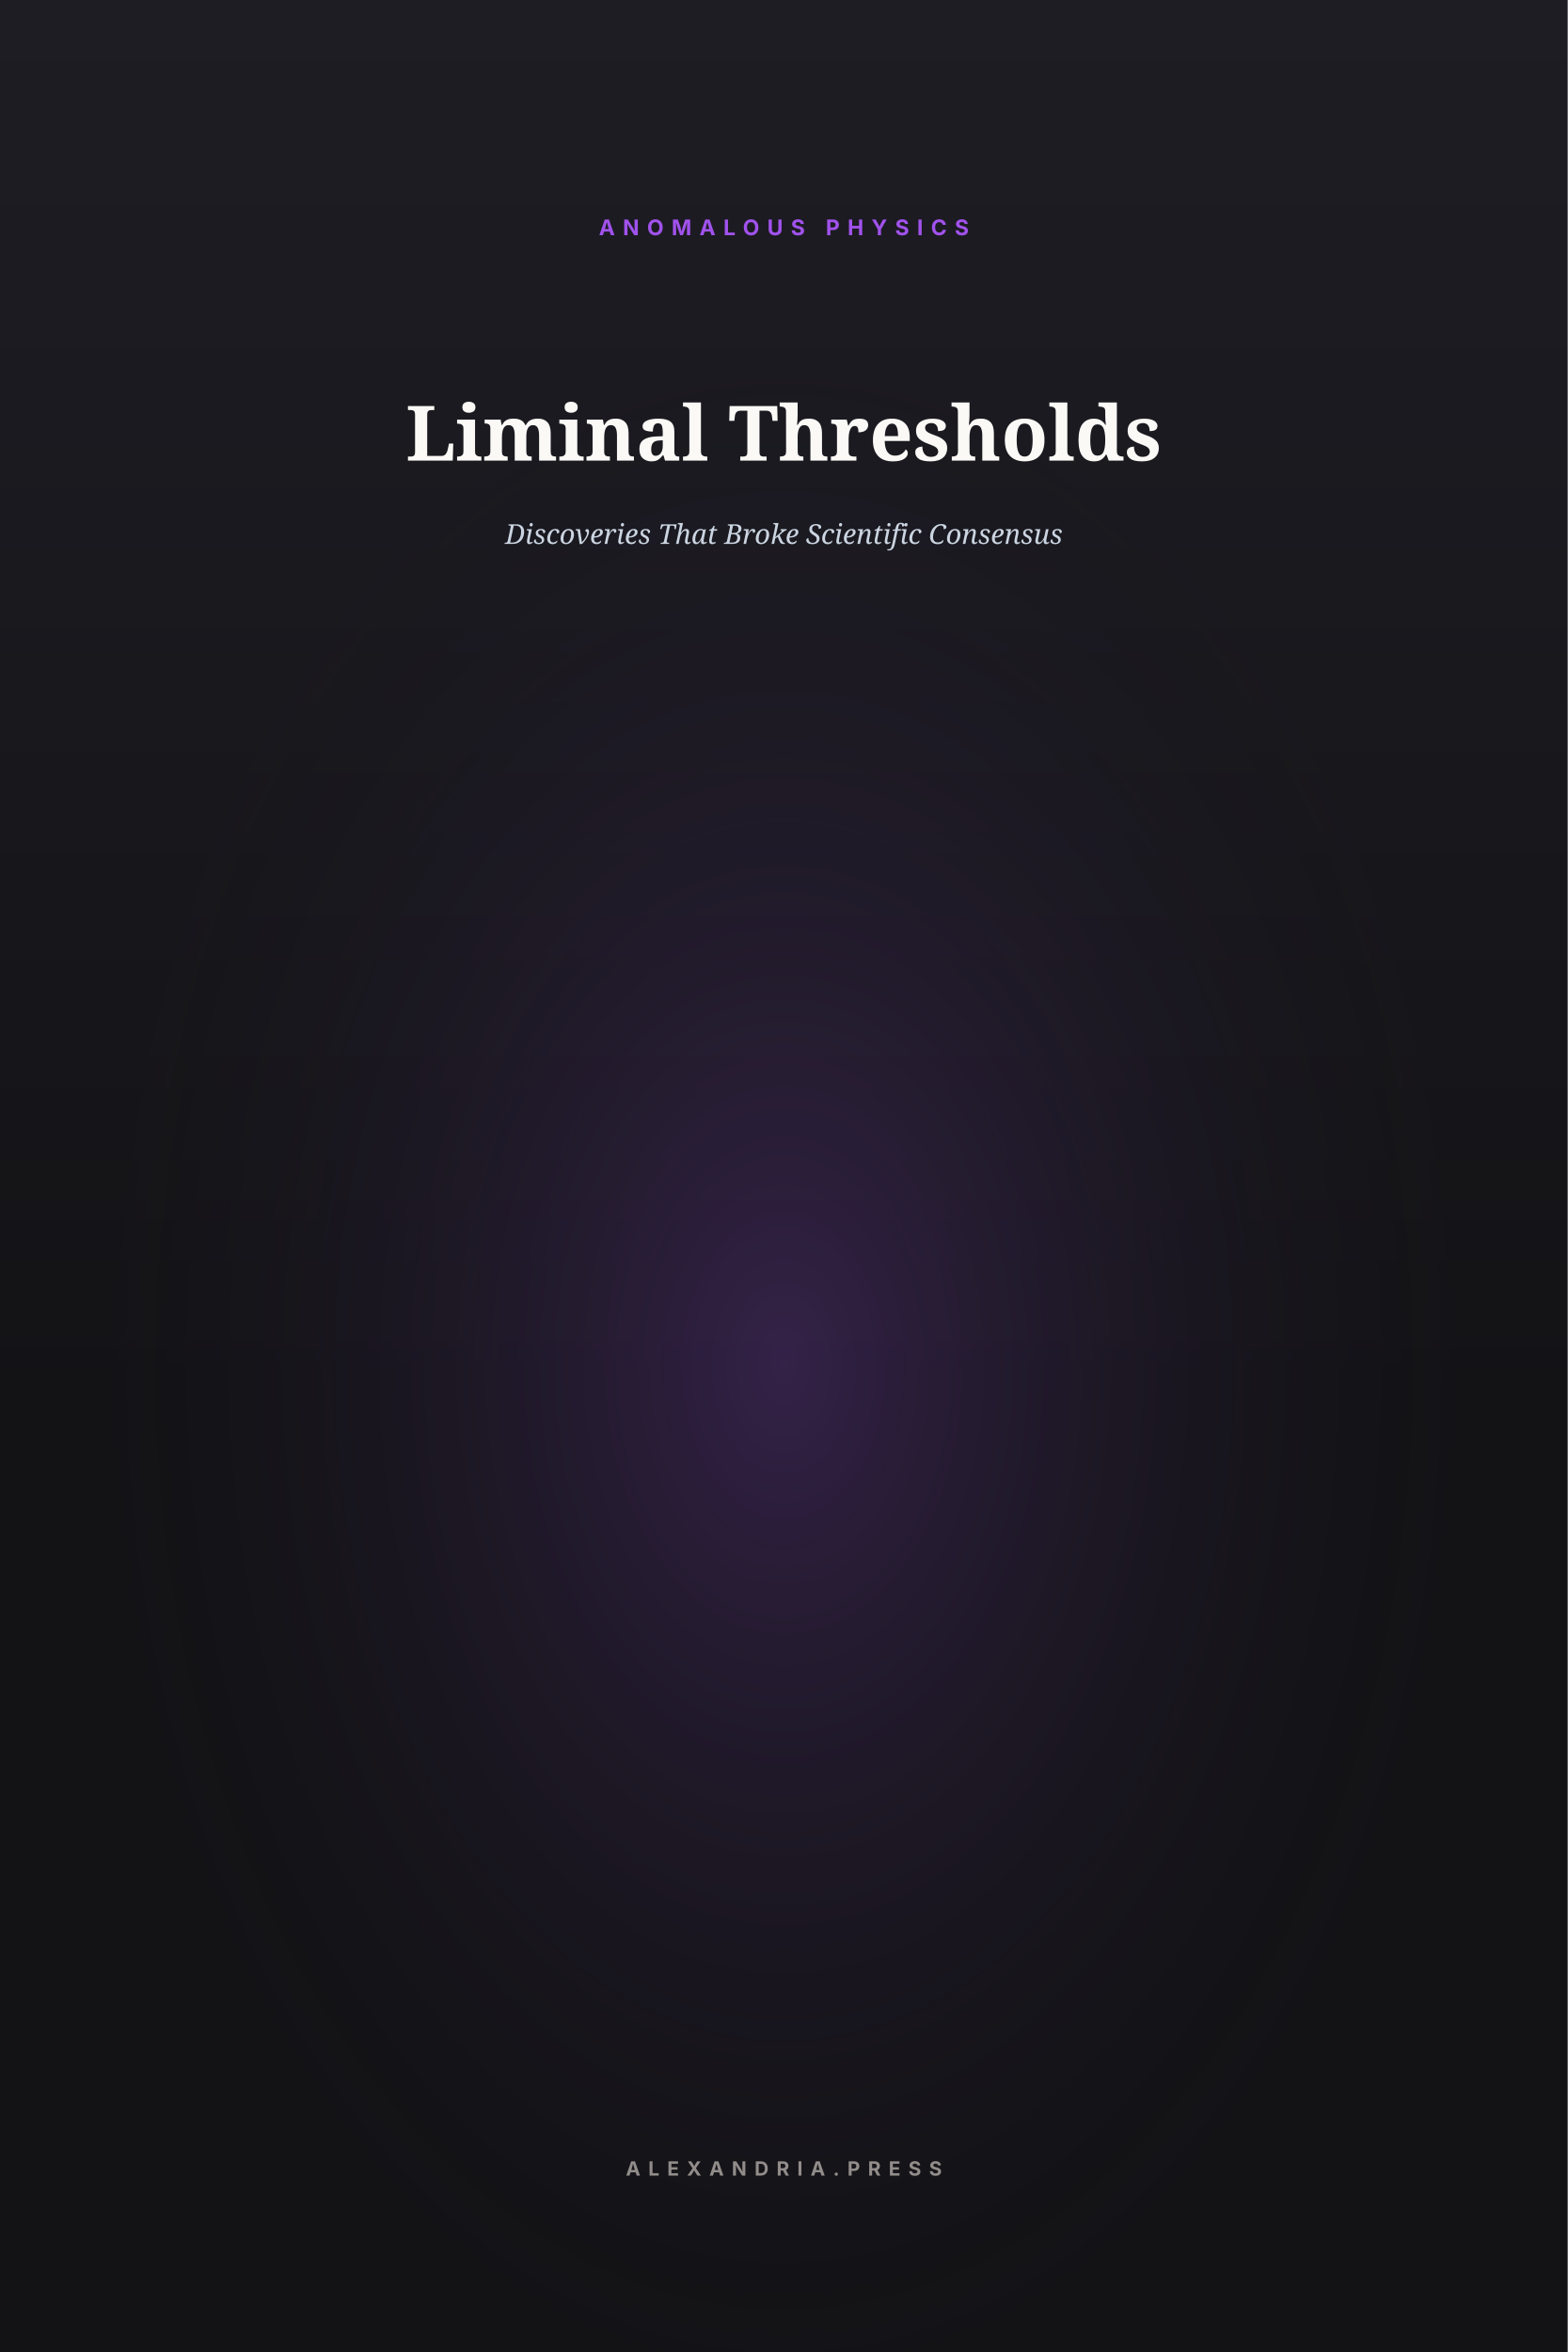
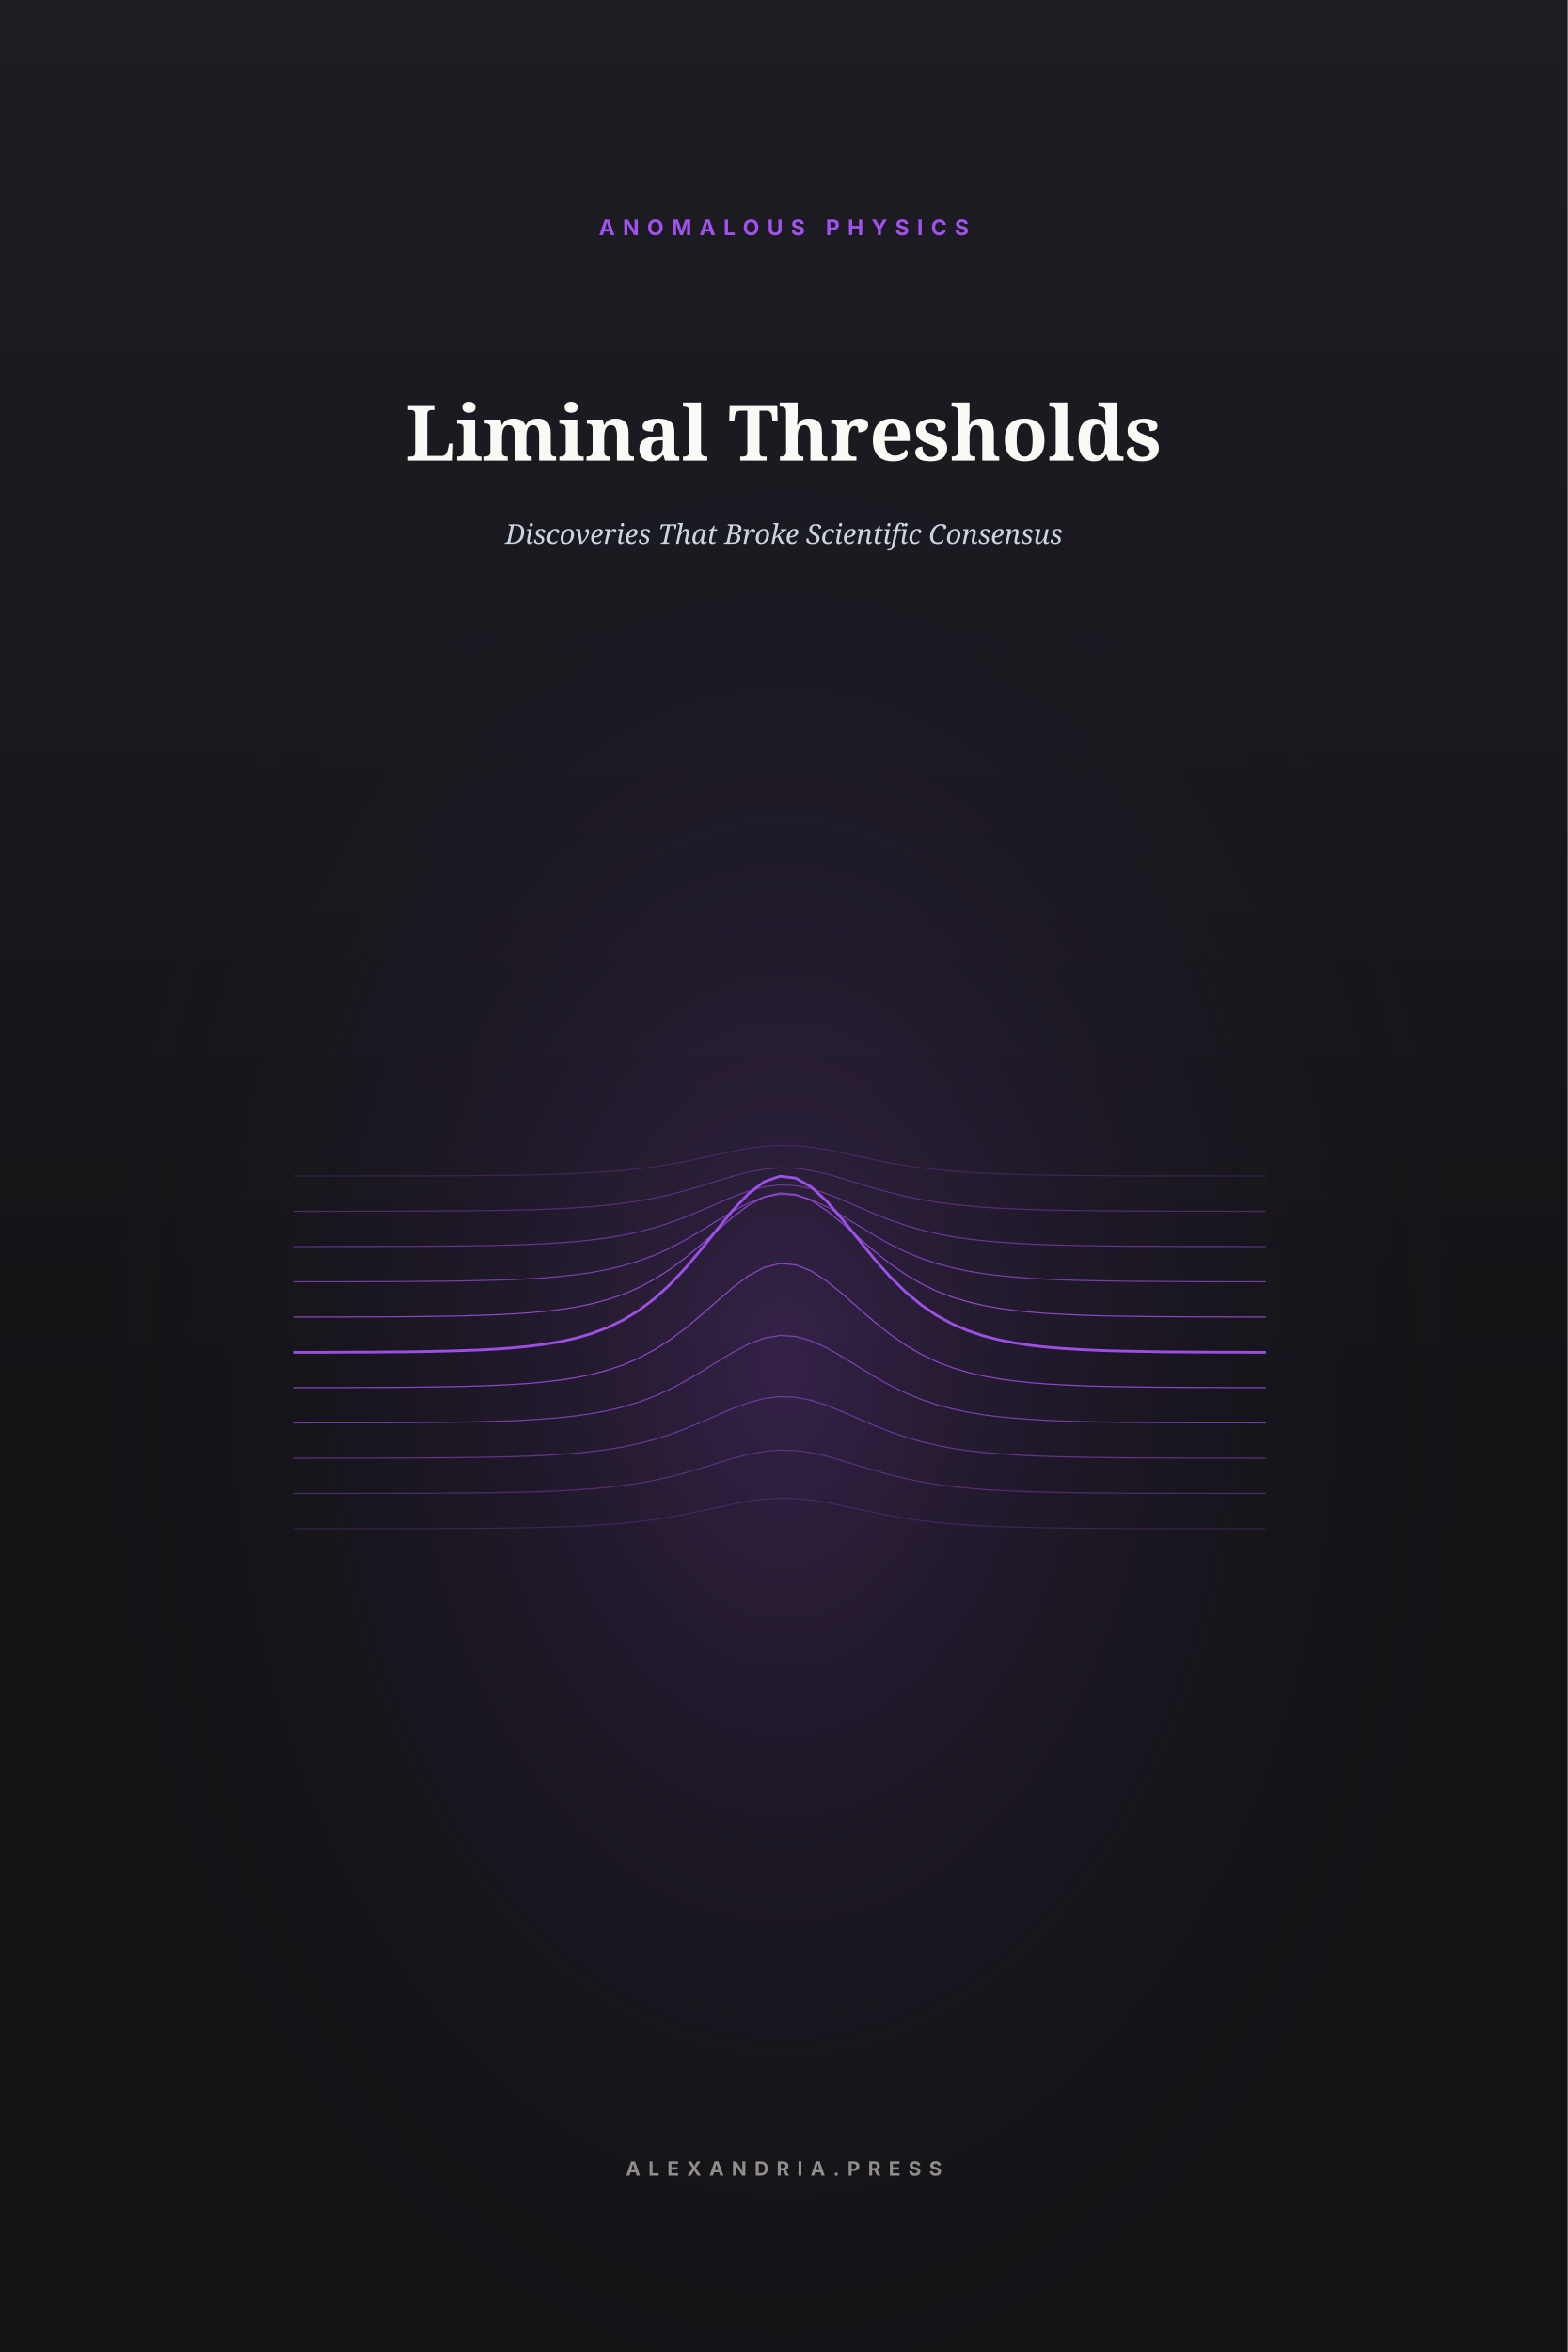
<svg xmlns="http://www.w3.org/2000/svg" viewBox="0 0 1600 2400" width="100%" height="100%">
  <defs>
    <linearGradient id="bg-liminal-thresholds" x1="0%" y1="0%" x2="0%" y2="100%">
      <stop offset="0%" stop-color="#1e1d24" />
      <stop offset="60%" stop-color="#131316" />
      <stop offset="100%" stop-color="#131316" />
    </linearGradient>
    <radialGradient id="halo-liminal-thresholds" cx="50%" cy="58%" r="45%">
      <stop offset="0%" stop-color="#a855f7" stop-opacity="0.22" />
      <stop offset="100%" stop-color="#131316" stop-opacity="0" />
    </radialGradient>
  </defs>
  <rect width="1600" height="2400" fill="url(#bg-liminal-thresholds)" />
  <rect width="1600" height="2400" fill="url(#halo-liminal-thresholds)" />
  <g text-anchor="middle" font-family="'Inter', -apple-system, sans-serif">
    <text x="800" y="240" font-size="22" font-weight="700" letter-spacing="8" fill="#a855f7" opacity="0.95">ANOMALOUS PHYSICS</text>
  </g>
  <g text-anchor="middle">
    <text x="800" y="470" font-family="'Literata', Georgia, serif" font-size="78" font-weight="700" fill="#faf9f6">
      Liminal Thresholds
    </text>
    <text x="800" y="555" font-family="'Literata', Georgia, serif" font-size="28" font-weight="300" font-style="italic" fill="#cbd5e1">
      Discoveries That Broke Scientific Consensus
    </text>
  </g>
+   <g class="emblem-soliton">
+     <path d="M 300,1200.0 L 316,1200.0 L 332,1200.0 L 348,1200.0 L 364,1200.0 L 380,1199.9 L 396,1199.9 L 412,1199.9 L 428,1199.9 L 444,1199.8 L 460,1199.7 L 476,1199.7 L 492,1199.5 L 508,1199.4 L 524,1199.2 L 540,1198.9 L 556,1198.6 L 572,1198.1 L 588,1197.5 L 604,1196.6 L 620,1195.6 L 636,1194.3 L 652,1192.6 L 668,1190.5 L 684,1187.9 L 700,1185.0 L 716,1181.7 L 732,1178.2 L 748,1174.8 L 764,1171.8 L 780,1169.7 L 796,1168.8 L 812,1169.1 L 828,1170.7 L 844,1173.2 L 860,1176.5 L 876,1179.9 L 892,1183.3 L 908,1186.5 L 924,1189.2 L 940,1191.6 L 956,1193.5 L 972,1195.0 L 988,1196.2 L 1004,1197.1 L 1020,1197.8 L 1036,1198.3 L 1052,1198.7 L 1068,1199.1 L 1084,1199.3 L 1100,1199.5 L 1116,1199.6 L 1132,1199.7 L 1148,1199.8 L 1164,1199.8 L 1180,1199.9 L 1196,1199.9 L 1212,1199.9 L 1228,1199.9 L 1244,1200.0 L 1260,1200.0 L 1276,1200.0 L 1292,1200.0" stroke="#a855f7" stroke-width="1.2" fill="none" opacity="0.20" />
+     <path d="M 300,1236.0 L 316,1236.0 L 332,1236.0 L 348,1236.0 L 364,1235.9 L 380,1235.9 L 396,1235.9 L 412,1235.8 L 428,1235.8 L 444,1235.7 L 460,1235.6 L 476,1235.5 L 492,1235.3 L 508,1235.1 L 524,1234.8 L 540,1234.5 L 556,1233.9 L 572,1233.3 L 588,1232.4 L 604,1231.2 L 620,1229.8 L 636,1227.8 L 652,1225.4 L 668,1222.5 L 684,1218.9 L 700,1214.7 L 716,1210.0 L 732,1205.0 L 748,1200.2 L 764,1196.0 L 780,1193.0 L 796,1191.7 L 812,1192.1 L 828,1194.4 L 844,1198.0 L 860,1202.6 L 876,1207.5 L 892,1212.4 L 908,1216.8 L 924,1220.7 L 940,1224.0 L 956,1226.7 L 972,1228.9 L 988,1230.5 L 1004,1231.9 L 1020,1232.9 L 1036,1233.6 L 1052,1234.2 L 1068,1234.7 L 1084,1235.0 L 1100,1235.2 L 1116,1235.4 L 1132,1235.6 L 1148,1235.7 L 1164,1235.8 L 1180,1235.8 L 1196,1235.9 L 1212,1235.9 L 1228,1235.9 L 1244,1235.9 L 1260,1236.0 L 1276,1236.0 L 1292,1236.0" stroke="#a855f7" stroke-width="1.2" fill="none" opacity="0.34" />
+     <path d="M 300,1272.0 L 316,1272.0 L 332,1271.9 L 348,1271.9 L 364,1271.9 L 380,1271.9 L 396,1271.8 L 412,1271.8 L 428,1271.7 L 444,1271.6 L 460,1271.5 L 476,1271.3 L 492,1271.1 L 508,1270.8 L 524,1270.4 L 540,1269.8 L 556,1269.1 L 572,1268.1 L 588,1266.9 L 604,1265.2 L 620,1263.1 L 636,1260.4 L 652,1257.0 L 668,1252.8 L 684,1247.7 L 700,1241.7 L 716,1235.1 L 732,1228.1 L 748,1221.2 L 764,1215.3 L 780,1211.0 L 796,1209.1 L 812,1209.8 L 828,1212.9 L 844,1218.1 L 860,1224.6 L 876,1231.6 L 892,1238.5 L 908,1244.8 L 924,1250.3 L 940,1255.0 L 956,1258.8 L 972,1261.9 L 988,1264.3 L 1004,1266.1 L 1020,1267.5 L 1036,1268.6 L 1052,1269.5 L 1068,1270.1 L 1084,1270.6 L 1100,1270.9 L 1116,1271.2 L 1132,1271.4 L 1148,1271.6 L 1164,1271.7 L 1180,1271.7 L 1196,1271.8 L 1212,1271.9 L 1228,1271.9 L 1244,1271.9 L 1260,1271.9 L 1276,1272.0 L 1292,1272.0" stroke="#a855f7" stroke-width="1.2" fill="none" opacity="0.48" />
+     <path d="M 300,1308.0 L 316,1307.9 L 332,1307.9 L 348,1307.9 L 364,1307.9 L 380,1307.8 L 396,1307.8 L 412,1307.7 L 428,1307.6 L 444,1307.4 L 460,1307.3 L 476,1307.0 L 492,1306.7 L 508,1306.2 L 524,1305.7 L 540,1304.9 L 556,1303.9 L 572,1302.5 L 588,1300.7 L 604,1298.4 L 620,1295.4 L 636,1291.6 L 652,1286.7 L 668,1280.7 L 684,1273.5 L 700,1265.0 L 716,1255.6 L 732,1245.6 L 748,1236.0 L 764,1227.5 L 780,1221.5 L 796,1218.7 L 812,1219.7 L 828,1224.2 L 844,1231.5 L 860,1240.7 L 876,1250.6 L 892,1260.4 L 908,1269.4 L 924,1277.3 L 940,1283.9 L 956,1289.3 L 972,1293.6 L 988,1297.0 L 1004,1299.7 L 1020,1301.7 L 1036,1303.2 L 1052,1304.4 L 1068,1305.3 L 1084,1306.0 L 1100,1306.5 L 1116,1306.9 L 1132,1307.1 L 1148,1307.4 L 1164,1307.5 L 1180,1307.6 L 1196,1307.7 L 1212,1307.8 L 1228,1307.9 L 1244,1307.9 L 1260,1307.9 L 1276,1307.9 L 1292,1308.0" stroke="#a855f7" stroke-width="1.2" fill="none" opacity="0.62" />
+     <path d="M 300,1343.9 L 316,1343.9 L 332,1343.9 L 348,1343.9 L 364,1343.8 L 380,1343.8 L 396,1343.7 L 412,1343.6 L 428,1343.4 L 444,1343.2 L 460,1343.0 L 476,1342.6 L 492,1342.1 L 508,1341.5 L 524,1340.7 L 540,1339.6 L 556,1338.1 L 572,1336.2 L 588,1333.7 L 604,1330.4 L 620,1326.1 L 636,1320.7 L 652,1313.8 L 668,1305.3 L 684,1295.0 L 700,1283.0 L 716,1269.6 L 732,1255.5 L 748,1241.8 L 764,1229.8 L 780,1221.3 L 796,1217.3 L 812,1218.7 L 828,1225.0 L 844,1235.5 L 860,1248.5 L 876,1262.6 L 892,1276.5 L 908,1289.2 L 924,1300.4 L 940,1309.8 L 956,1317.5 L 972,1323.6 L 988,1328.4 L 1004,1332.2 L 1020,1335.0 L 1036,1337.2 L 1052,1338.9 L 1068,1340.2 L 1084,1341.1 L 1100,1341.8 L 1116,1342.4 L 1132,1342.8 L 1148,1343.1 L 1164,1343.3 L 1180,1343.5 L 1196,1343.6 L 1212,1343.7 L 1228,1343.8 L 1244,1343.8 L 1260,1343.9 L 1276,1343.9 L 1292,1343.9" stroke="#a855f7" stroke-width="1.2" fill="none" opacity="0.76" />
+     <path d="M 300,1379.9 L 316,1379.9 L 332,1379.9 L 348,1379.8 L 364,1379.7 L 380,1379.7 L 396,1379.5 L 412,1379.4 L 428,1379.2 L 444,1378.9 L 460,1378.5 L 476,1378.0 L 492,1377.4 L 508,1376.5 L 524,1375.3 L 540,1373.7 L 556,1371.7 L 572,1369.0 L 588,1365.4 L 604,1360.7 L 620,1354.7 L 636,1346.9 L 652,1337.2 L 668,1325.1 L 684,1310.5 L 700,1293.5 L 716,1274.5 L 732,1254.4 L 748,1234.9 L 764,1218.0 L 780,1205.8 L 796,1200.2 L 812,1202.1 L 828,1211.2 L 844,1226.0 L 860,1244.5 L 876,1264.5 L 892,1284.2 L 908,1302.3 L 924,1318.1 L 940,1331.4 L 956,1342.3 L 972,1351.0 L 988,1357.9 L 1004,1363.2 L 1020,1367.3 L 1036,1370.4 L 1052,1372.8 L 1068,1374.6 L 1084,1375.9 L 1100,1376.9 L 1116,1377.7 L 1132,1378.3 L 1148,1378.7 L 1164,1379.0 L 1180,1379.3 L 1196,1379.5 L 1212,1379.6 L 1228,1379.7 L 1244,1379.8 L 1260,1379.8 L 1276,1379.9 L 1292,1379.9" stroke="#a855f7" stroke-width="2.8" fill="none" opacity="0.90" />
+     <path d="M 300,1415.9 L 316,1415.9 L 332,1415.9 L 348,1415.9 L 364,1415.8 L 380,1415.8 L 396,1415.7 L 412,1415.6 L 428,1415.4 L 444,1415.2 L 460,1415.0 L 476,1414.6 L 492,1414.1 L 508,1413.5 L 524,1412.7 L 540,1411.6 L 556,1410.1 L 572,1408.2 L 588,1405.7 L 604,1402.4 L 620,1398.1 L 636,1392.7 L 652,1385.8 L 668,1377.3 L 684,1367.0 L 700,1355.0 L 716,1341.6 L 732,1327.5 L 748,1313.8 L 764,1301.8 L 780,1293.3 L 796,1289.3 L 812,1290.7 L 828,1297.0 L 844,1307.5 L 860,1320.5 L 876,1334.6 L 892,1348.5 L 908,1361.2 L 924,1372.4 L 940,1381.8 L 956,1389.5 L 972,1395.6 L 988,1400.4 L 1004,1404.2 L 1020,1407.0 L 1036,1409.2 L 1052,1410.9 L 1068,1412.2 L 1084,1413.1 L 1100,1413.8 L 1116,1414.4 L 1132,1414.8 L 1148,1415.1 L 1164,1415.3 L 1180,1415.5 L 1196,1415.6 L 1212,1415.7 L 1228,1415.8 L 1244,1415.8 L 1260,1415.9 L 1276,1415.9 L 1292,1415.9" stroke="#a855f7" stroke-width="1.2" fill="none" opacity="0.76" />
+     <path d="M 300,1452.0 L 316,1451.9 L 332,1451.9 L 348,1451.9 L 364,1451.9 L 380,1451.8 L 396,1451.8 L 412,1451.7 L 428,1451.6 L 444,1451.4 L 460,1451.3 L 476,1451.0 L 492,1450.7 L 508,1450.2 L 524,1449.7 L 540,1448.9 L 556,1447.9 L 572,1446.5 L 588,1444.7 L 604,1442.4 L 620,1439.4 L 636,1435.6 L 652,1430.7 L 668,1424.7 L 684,1417.5 L 700,1409.0 L 716,1399.6 L 732,1389.6 L 748,1380.0 L 764,1371.5 L 780,1365.5 L 796,1362.7 L 812,1363.7 L 828,1368.2 L 844,1375.5 L 860,1384.7 L 876,1394.6 L 892,1404.4 L 908,1413.4 L 924,1421.3 L 940,1427.9 L 956,1433.3 L 972,1437.6 L 988,1441.0 L 1004,1443.7 L 1020,1445.7 L 1036,1447.2 L 1052,1448.4 L 1068,1449.3 L 1084,1450.0 L 1100,1450.5 L 1116,1450.9 L 1132,1451.1 L 1148,1451.4 L 1164,1451.5 L 1180,1451.6 L 1196,1451.7 L 1212,1451.8 L 1228,1451.9 L 1244,1451.9 L 1260,1451.9 L 1276,1451.9 L 1292,1452.0" stroke="#a855f7" stroke-width="1.2" fill="none" opacity="0.62" />
+     <path d="M 300,1488.0 L 316,1488.0 L 332,1487.9 L 348,1487.9 L 364,1487.9 L 380,1487.9 L 396,1487.8 L 412,1487.8 L 428,1487.7 L 444,1487.6 L 460,1487.5 L 476,1487.3 L 492,1487.1 L 508,1486.8 L 524,1486.4 L 540,1485.8 L 556,1485.1 L 572,1484.1 L 588,1482.9 L 604,1481.2 L 620,1479.1 L 636,1476.4 L 652,1473.0 L 668,1468.8 L 684,1463.7 L 700,1457.7 L 716,1451.1 L 732,1444.1 L 748,1437.2 L 764,1431.3 L 780,1427.0 L 796,1425.1 L 812,1425.8 L 828,1428.9 L 844,1434.1 L 860,1440.6 L 876,1447.6 L 892,1454.5 L 908,1460.8 L 924,1466.3 L 940,1471.0 L 956,1474.8 L 972,1477.9 L 988,1480.3 L 1004,1482.1 L 1020,1483.5 L 1036,1484.6 L 1052,1485.5 L 1068,1486.1 L 1084,1486.6 L 1100,1486.9 L 1116,1487.2 L 1132,1487.4 L 1148,1487.6 L 1164,1487.7 L 1180,1487.7 L 1196,1487.8 L 1212,1487.9 L 1228,1487.9 L 1244,1487.9 L 1260,1487.9 L 1276,1488.0 L 1292,1488.0" stroke="#a855f7" stroke-width="1.2" fill="none" opacity="0.48" />
+     <path d="M 300,1524.0 L 316,1524.0 L 332,1524.0 L 348,1524.0 L 364,1523.9 L 380,1523.9 L 396,1523.9 L 412,1523.8 L 428,1523.8 L 444,1523.7 L 460,1523.6 L 476,1523.5 L 492,1523.3 L 508,1523.1 L 524,1522.8 L 540,1522.5 L 556,1521.9 L 572,1521.3 L 588,1520.4 L 604,1519.2 L 620,1517.8 L 636,1515.8 L 652,1513.4 L 668,1510.5 L 684,1506.9 L 700,1502.7 L 716,1498.0 L 732,1493.0 L 748,1488.2 L 764,1484.0 L 780,1481.0 L 796,1479.7 L 812,1480.1 L 828,1482.4 L 844,1486.0 L 860,1490.6 L 876,1495.5 L 892,1500.4 L 908,1504.8 L 924,1508.7 L 940,1512.0 L 956,1514.7 L 972,1516.9 L 988,1518.5 L 1004,1519.9 L 1020,1520.9 L 1036,1521.6 L 1052,1522.2 L 1068,1522.7 L 1084,1523.0 L 1100,1523.2 L 1116,1523.4 L 1132,1523.6 L 1148,1523.7 L 1164,1523.8 L 1180,1523.8 L 1196,1523.9 L 1212,1523.9 L 1228,1523.9 L 1244,1523.9 L 1260,1524.0 L 1276,1524.0 L 1292,1524.0" stroke="#a855f7" stroke-width="1.2" fill="none" opacity="0.34" />
+     <path d="M 300,1560.0 L 316,1560.0 L 332,1560.0 L 348,1560.0 L 364,1560.0 L 380,1559.9 L 396,1559.9 L 412,1559.9 L 428,1559.9 L 444,1559.8 L 460,1559.7 L 476,1559.7 L 492,1559.5 L 508,1559.4 L 524,1559.2 L 540,1558.9 L 556,1558.6 L 572,1558.1 L 588,1557.5 L 604,1556.6 L 620,1555.6 L 636,1554.3 L 652,1552.6 L 668,1550.5 L 684,1547.9 L 700,1545.0 L 716,1541.7 L 732,1538.2 L 748,1534.8 L 764,1531.8 L 780,1529.7 L 796,1528.8 L 812,1529.1 L 828,1530.7 L 844,1533.2 L 860,1536.5 L 876,1539.9 L 892,1543.3 L 908,1546.5 L 924,1549.2 L 940,1551.6 L 956,1553.5 L 972,1555.0 L 988,1556.2 L 1004,1557.1 L 1020,1557.8 L 1036,1558.3 L 1052,1558.7 L 1068,1559.1 L 1084,1559.3 L 1100,1559.5 L 1116,1559.6 L 1132,1559.7 L 1148,1559.8 L 1164,1559.8 L 1180,1559.9 L 1196,1559.9 L 1212,1559.9 L 1228,1559.9 L 1244,1560.0 L 1260,1560.0 L 1276,1560.0 L 1292,1560.0" stroke="#a855f7" stroke-width="1.2" fill="none" opacity="0.20" />
+   </g>
  <g text-anchor="middle" font-family="'Inter', -apple-system, sans-serif">
    <text x="800" y="2220" font-size="20" font-weight="700" letter-spacing="8" fill="#a8a29e" opacity="0.85">ALEXANDRIA.PRESS</text>
  </g>
</svg>
